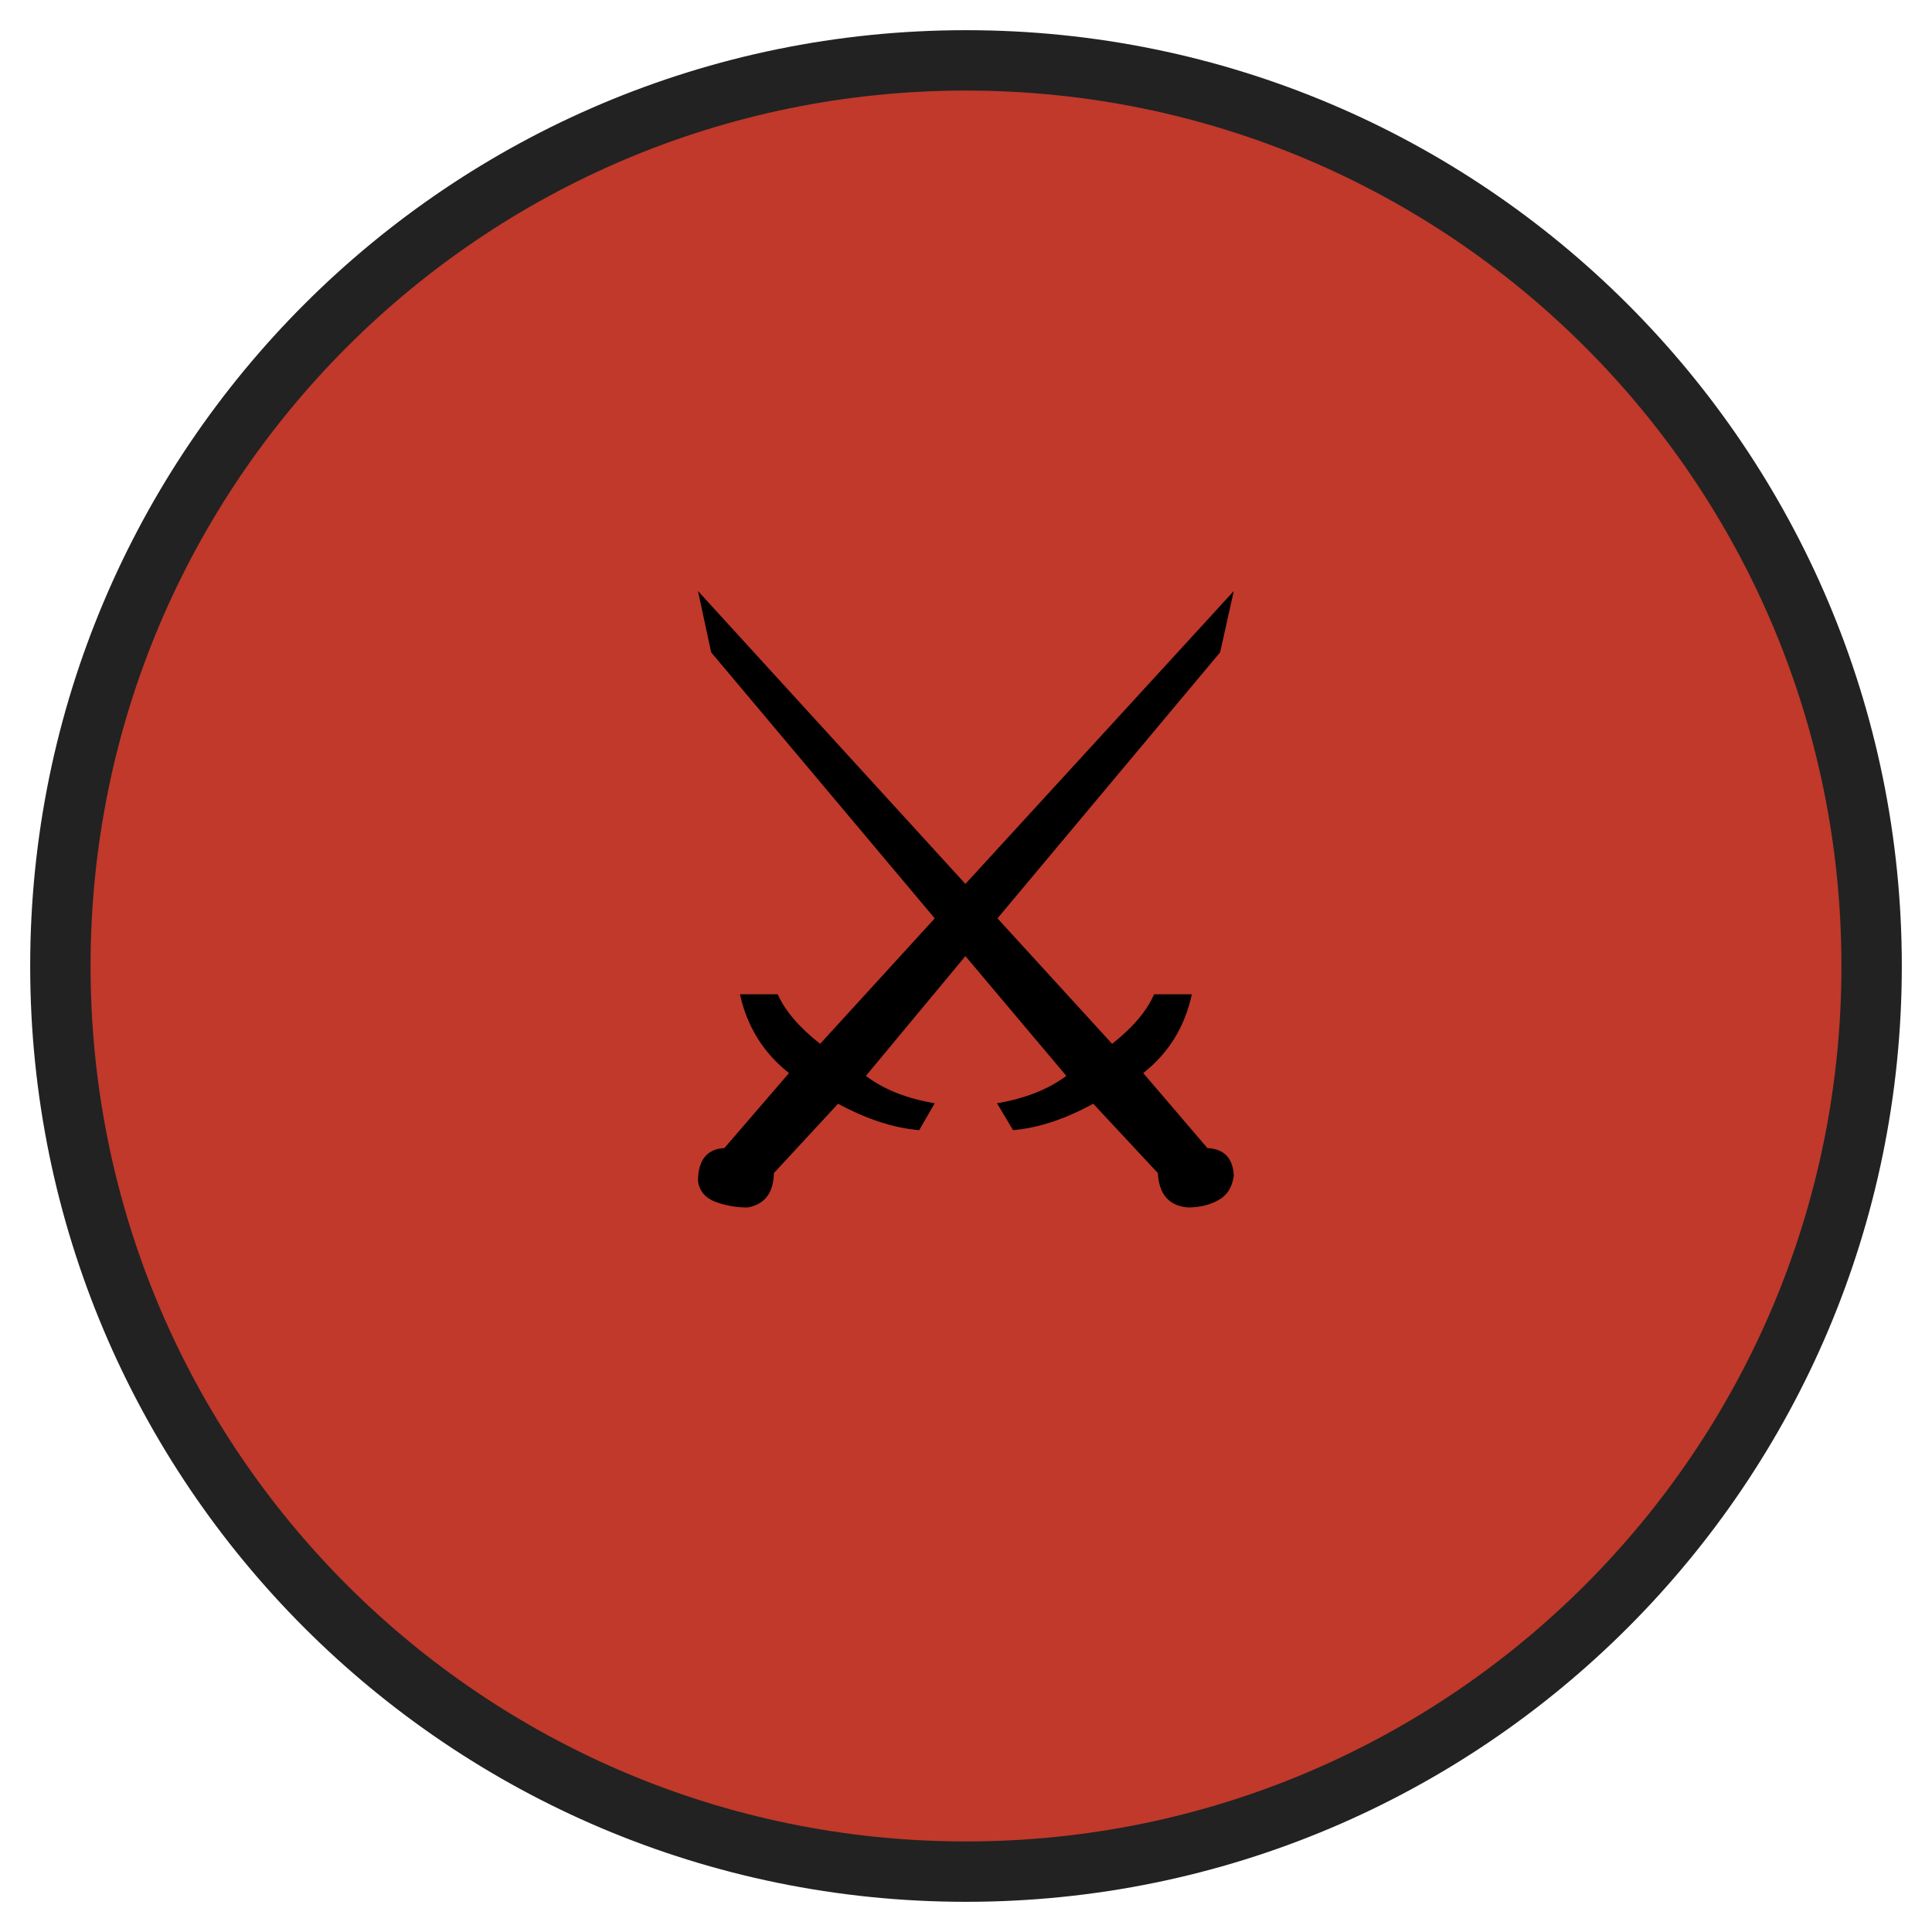
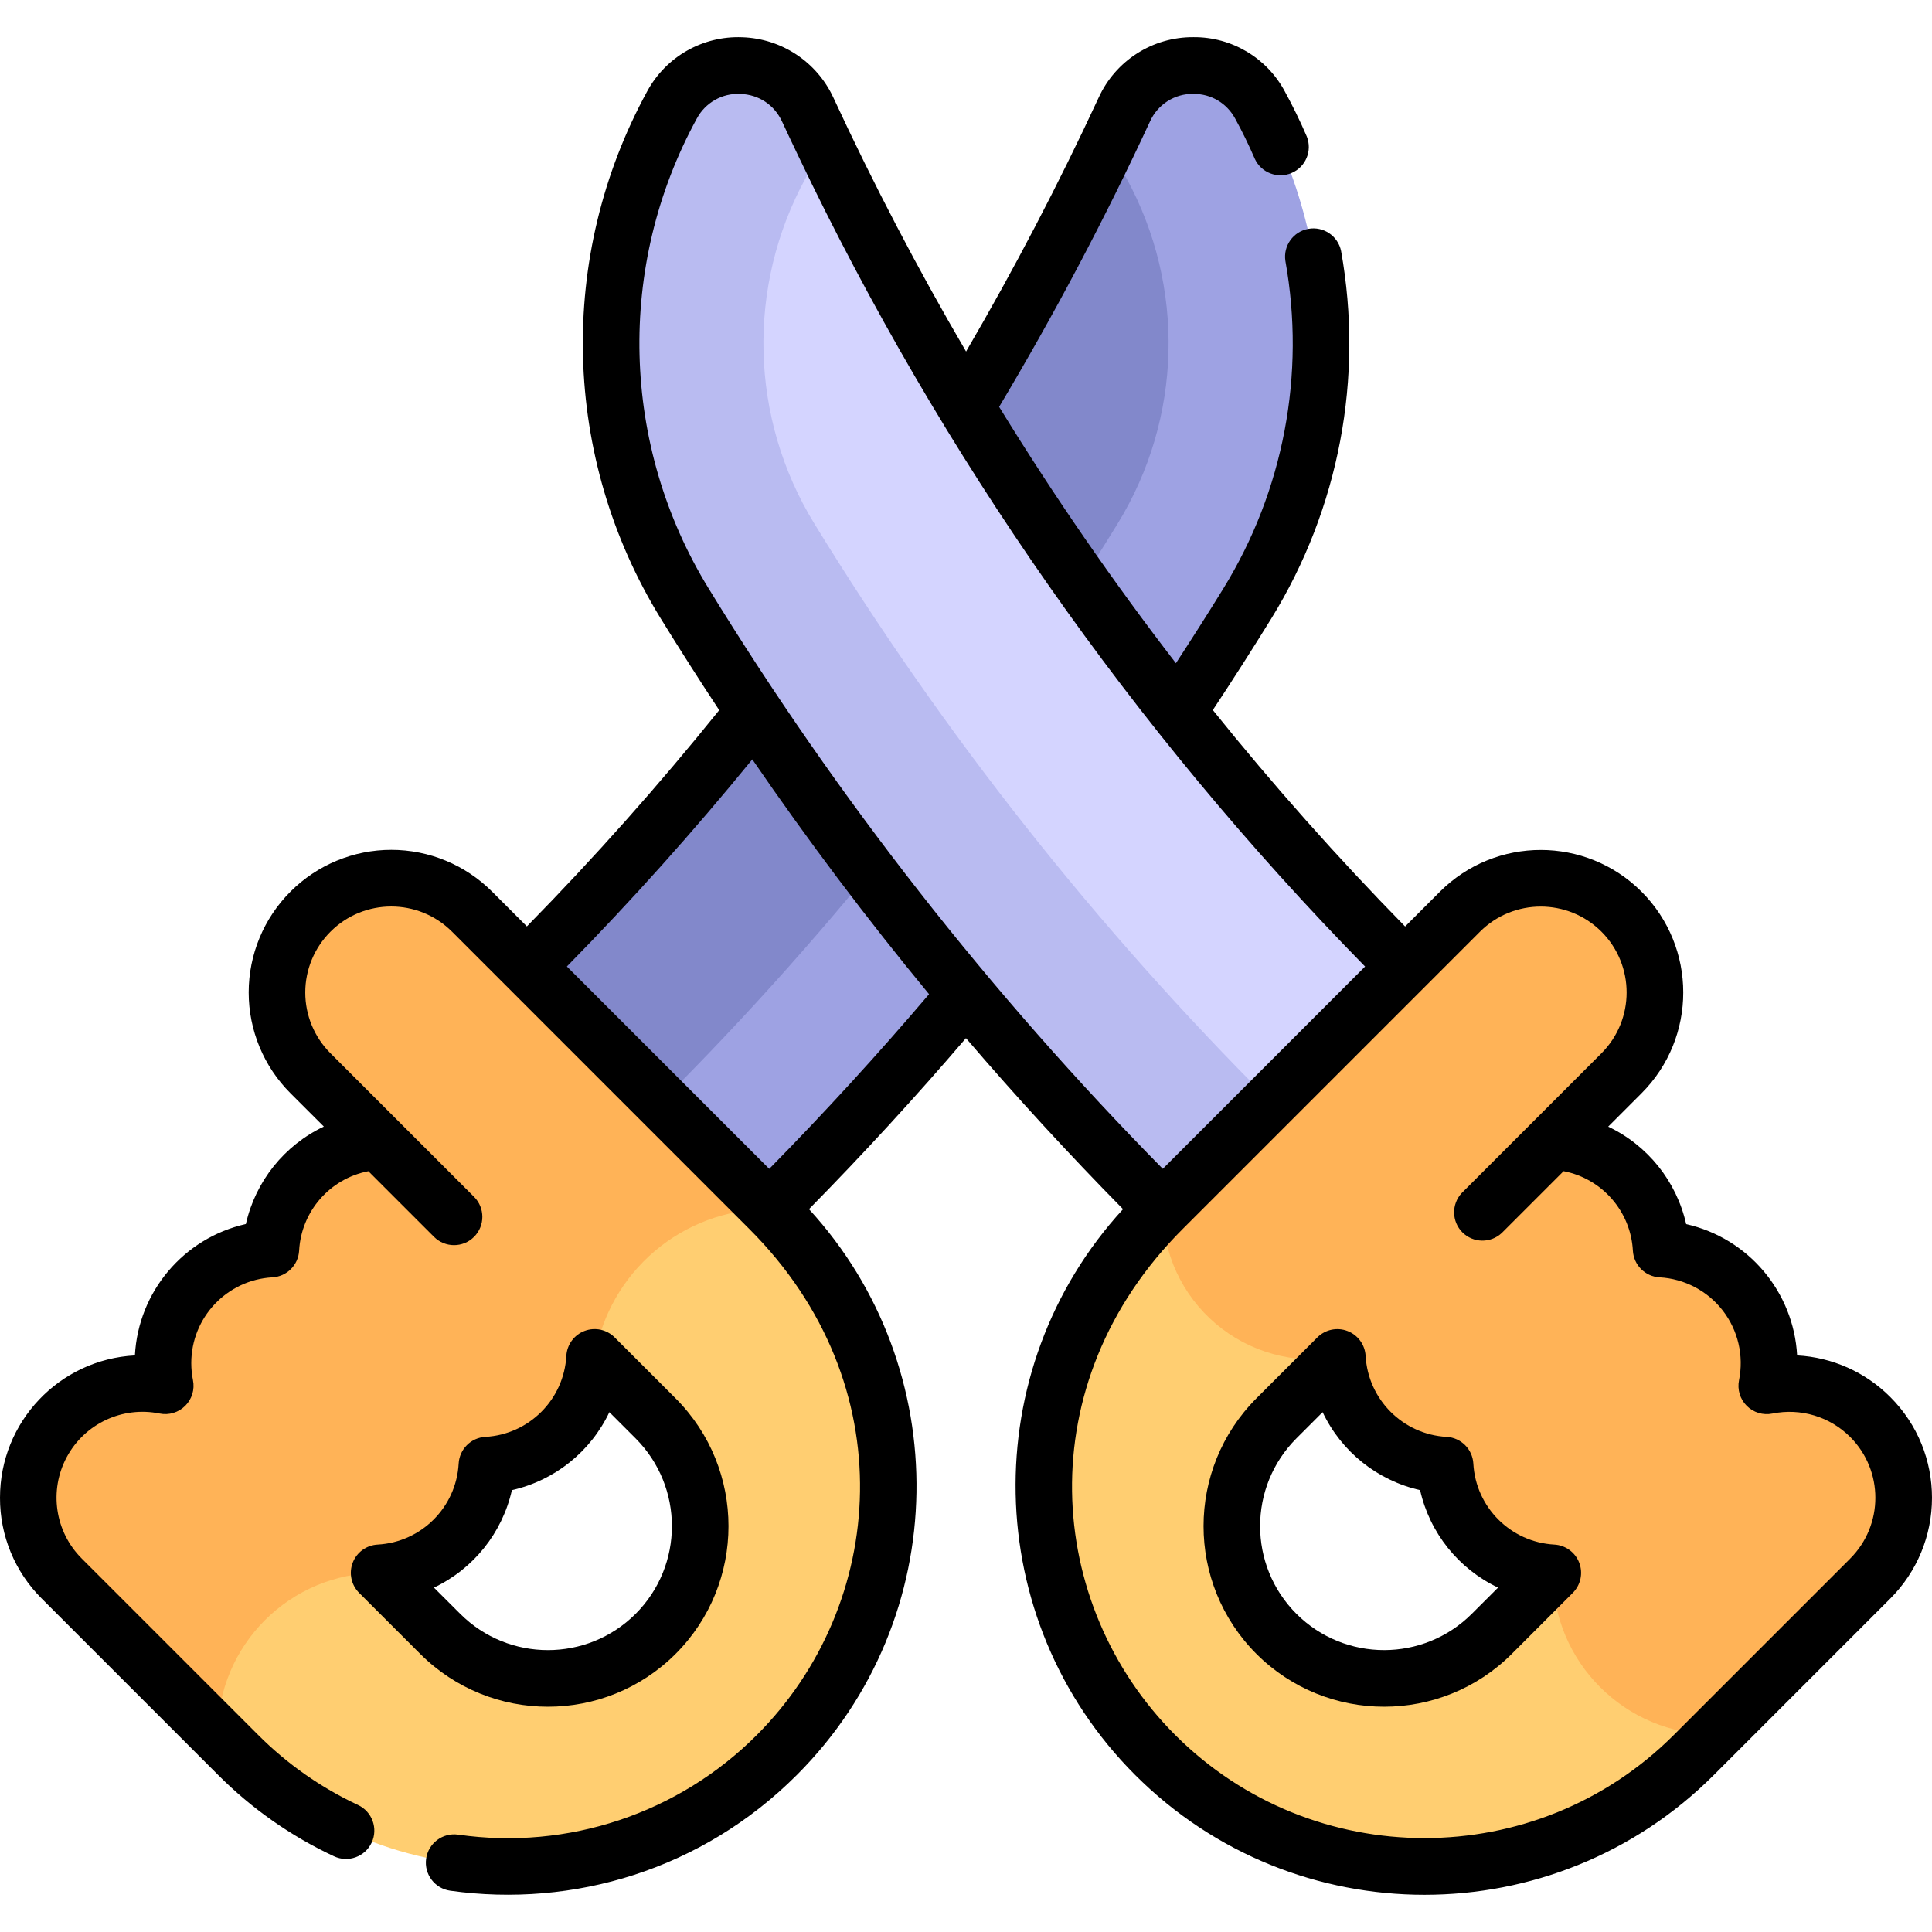
- <svg xmlns="http://www.w3.org/2000/svg" viewBox="0 0 64 64" width="64" height="64">
-   <circle cx="32" cy="32" r="30" fill="#c0392b" stroke="#222" stroke-width="2" />
-   <text x="32" y="40" font-size="28" text-anchor="middle">⚔️</text>
+ <svg xmlns="http://www.w3.org/2000/svg" viewBox="0 0 512 512">
+   <path fill="#9ea2e3" d="M203.89 320.4a870 870 0 0 0 126.66-160.44 131.5 131.5 0 0 0 3.35-132.17c-7.93-14.46-29.01-13.7-35.95 1.27l-122.6 262.8-28.55 28.55z" />
+   <path fill="#8288cb" d="M296.18 138.78a91.3 91.3 0 0 0 2.32-91.58l-4.9-8.93c-38.98 81.45-90 153.98-153.94 217.91l7.14 64.23 28.54-28.55a828 828 0 0 0 120.84-153.08" />
+   <path fill="#ffce71" d="m205.86 322.38-1.97-1.97h-46.3v39.33l16.16 16.16c15.74 15.74 15.74 41.36 0 57.1s-41.36 15.74-57.1 0l-16.16-16.17H57.67v42.82l5.46 5.46c39.35 39.35 103.38 39.35 142.73 0s39.35-103.38 0-142.73" />
+   <path fill="#ffb357" d="M148.77 379.47a30.2 30.2 0 0 0 8.81-19.73 46.9 46.9 0 0 1 46.3-39.33l-78.78-78.79a30.28 30.28 0 0 0-42.82 42.82l18.05 18.04c-7.18.4-14.25 3.34-19.73 8.82s-8.42 12.55-8.82 19.73a30.24 30.24 0 0 0-28 36.24 30.28 30.28 0 0 0-27.42 51.08l41.31 41.3a42.8 42.8 0 0 1 42.82-42.82c7.18-.4 14.25-3.33 19.73-8.81s8.42-12.55 8.82-19.73a30 30 0 0 0 19.73-8.82" />
+   <path fill="#b9bbf1" d="M308.11 320.4a870 870 0 0 1-126.66-160.44 131.5 131.5 0 0 1-3.35-132.17c7.93-14.46 29.02-13.7 35.95 1.27l122.6 262.8 28.55 28.55z" />
+   <path fill="#d4d4ff" d="M215.82 138.78a91.3 91.3 0 0 1-2.32-91.58l4.9-8.93c38.98 81.45 90 153.98 153.94 217.9l-7.14 64.24-28.54-28.55a828 828 0 0 1-120.84-153.08" />
+   <path fill="#ffce71" d="m306.14 322.38 1.97-1.97h46.3v39.33l-16.15 16.16c-15.74 15.74-15.74 41.36 0 57.1s41.35 15.74 57.09 0l16.16-16.17h42.82v42.82l-5.46 5.46c-39.35 39.35-103.38 39.35-142.73 0s-39.35-103.38 0-142.73" />
+   <path fill="#ffb357" d="M495.63 375.53a30.2 30.2 0 0 0-27.42-8.26 30.24 30.24 0 0 0-27.99-36.24c-.4-7.18-3.33-14.24-8.82-19.73s-12.55-8.42-19.72-8.81l18.04-18.05a30.28 30.28 0 0 0-42.82-42.82l-78.79 78.79a39.86 39.86 0 0 0 46.3 39.33 30.2 30.2 0 0 0 8.82 19.73 30.2 30.2 0 0 0 19.73 8.82 30.2 30.2 0 0 0 8.82 19.73 30.2 30.2 0 0 0 19.73 8.82 42.8 42.8 0 0 0 42.82 42.81l41.3-41.3a30.3 30.3 0 0 0 0-42.82" />
+   <path d="M179.05 438.29a47.9 47.9 0 0 0 0-67.7l-16.16-16.16a7.5 7.5 0 0 0-12.8 4.88 22.77 22.77 0 0 1-21.47 21.48 7.5 7.5 0 0 0-7.07 7.07 22.76 22.76 0 0 1-21.47 21.47 7.5 7.5 0 0 0-4.9 12.8l16.17 16.16a47.9 47.9 0 0 0 67.7 0M115 420.73a37.8 37.8 0 0 0 20.66-25.83 37.8 37.8 0 0 0 25.83-20.66l6.95 6.95a32.9 32.9 0 0 1 0 46.5 32.9 32.9 0 0 1-46.48-.01zm296.92-11.4a22.76 22.76 0 0 1-21.47-21.47 7.5 7.5 0 0 0-7.07-7.07 22.77 22.77 0 0 1-21.48-21.48 7.5 7.5 0 0 0-12.79-4.88l-16.16 16.16a47.93 47.93 0 0 0 0 67.7 47.9 47.9 0 0 0 67.7 0l16.16-16.17a7.5 7.5 0 0 0-4.89-12.79m-21.88 18.35a32.9 32.9 0 0 1-46.48 0 32.9 32.9 0 0 1 0-46.49l6.95-6.95a37.8 37.8 0 0 0 25.83 20.66A37.8 37.8 0 0 0 397 420.73z" />
+   <path d="M500.94 370.22a37.7 37.7 0 0 0-24.68-11.02 37.8 37.8 0 0 0-29.41-34.8 37.8 37.8 0 0 0-20.66-25.83l8.83-8.84a37.8 37.8 0 0 0 0-53.43 37.8 37.8 0 0 0-53.42 0l-9.23 9.23a777 777 0 0 1-50.96-57.36 909 909 0 0 0 15.53-24.3A138.8 138.8 0 0 0 355.4 66.5a7.5 7.5 0 0 0-14.76 2.64 123.8 123.8 0 0 1-16.47 86.88c-4 6.48-8.2 13.09-12.54 19.74a781 781 0 0 1-46.85-67.94 823 823 0 0 0 39.97-75.61 12.4 12.4 0 0 1 11.54-7.34c4.67 0 8.8 2.44 11.03 6.53 1.9 3.46 3.65 7.06 5.22 10.7a7.5 7.5 0 0 0 13.78-5.91 139 139 0 0 0-5.85-12A27.2 27.2 0 0 0 316.3 9.85a27.4 27.4 0 0 0-25.15 16.03 809 809 0 0 1-35.13 67.28 795 795 0 0 1-35.16-67.28 27.6 27.6 0 0 0-24.19-16.01 27.4 27.4 0 0 0-25.14 14.29 139.2 139.2 0 0 0 3.54 139.7 922 922 0 0 0 15.53 24.34 784 784 0 0 1-50.97 57.31l-9.22-9.22a37.76 37.76 0 0 0-53.43 0 37.76 37.76 0 0 0 0 53.43l8.84 8.83a37.8 37.8 0 0 0-20.66 25.83 37.75 37.75 0 0 0-29.41 34.82A37.75 37.75 0 0 0 0 396.93a37.5 37.5 0 0 0 11.06 26.71l46.76 46.76a108 108 0 0 0 30.7 21.54 7.5 7.5 0 1 0 6.35-13.6 93 93 0 0 1-26.44-18.55l-46.76-46.76A22.77 22.77 0 0 1 42.3 374.6a7.5 7.5 0 0 0 8.84-8.83q-.45-2.24-.45-4.53a22.76 22.76 0 0 1 21.5-22.73 7.5 7.5 0 0 0 7.08-7.07 22.7 22.7 0 0 1 18.35-21.06l17.4 17.4a7.5 7.5 0 0 0 10.61-10.61l-38.05-38.04a22.76 22.76 0 0 1 0-32.22c8.9-8.9 23.31-8.9 32.22 0l78.8 78.81c41.13 41.12 36.38 99.66 1.96 134.08a93.1 93.1 0 0 1-79.16 26.4 7.5 7.5 0 1 0-2.08 14.86c32.64 4.57 66.75-5.56 91.84-30.66 41.66-41.66 41.83-107.95 3.23-149.96a890 890 0 0 0 41.6-45.32 884 884 0 0 0 41.63 45.32c-39.02 42.48-37.95 108.8 3.22 149.96 42.31 42.32 111.02 42.32 153.34 0l46.76-46.76A37.7 37.7 0 0 0 512 396.93c0-9.74-3.7-19.35-11.06-26.71M184.68 31.38a12.4 12.4 0 0 1 11.48-6.5c4.9.16 9.04 2.9 11.09 7.32q2.16 4.66 4.39 9.3a797 797 0 0 0 150.12 214.64l-53.61 53.61a859 859 0 0 1-120.32-153.74 124.2 124.2 0 0 1-3.15-124.63m19.18 278.38-53.63-53.63a801 801 0 0 0 49.14-54.89 870 870 0 0 0 46.84 62.23 873 873 0 0 1-42.35 46.29m286.47 103.28-46.76 46.75c-36.42 36.43-95.7 36.44-132.13 0-34.52-34.52-39.03-93.08 1.97-134.08l78.8-78.8a22.8 22.8 0 0 1 32.2 0 22.8 22.8 0 0 1 0 32.21l-37.04 37.05a7.5 7.5 0 0 0 10.6 10.6l16.4-16.4a22.7 22.7 0 0 1 18.36 21.06 7.5 7.5 0 0 0 7.08 7.08 22.77 22.77 0 0 1 21.05 27.26 7.5 7.5 0 0 0 8.84 8.84c7.5-1.52 15.22.8 20.63 6.21a22.8 22.8 0 0 1 0 32.21" />
</svg>
